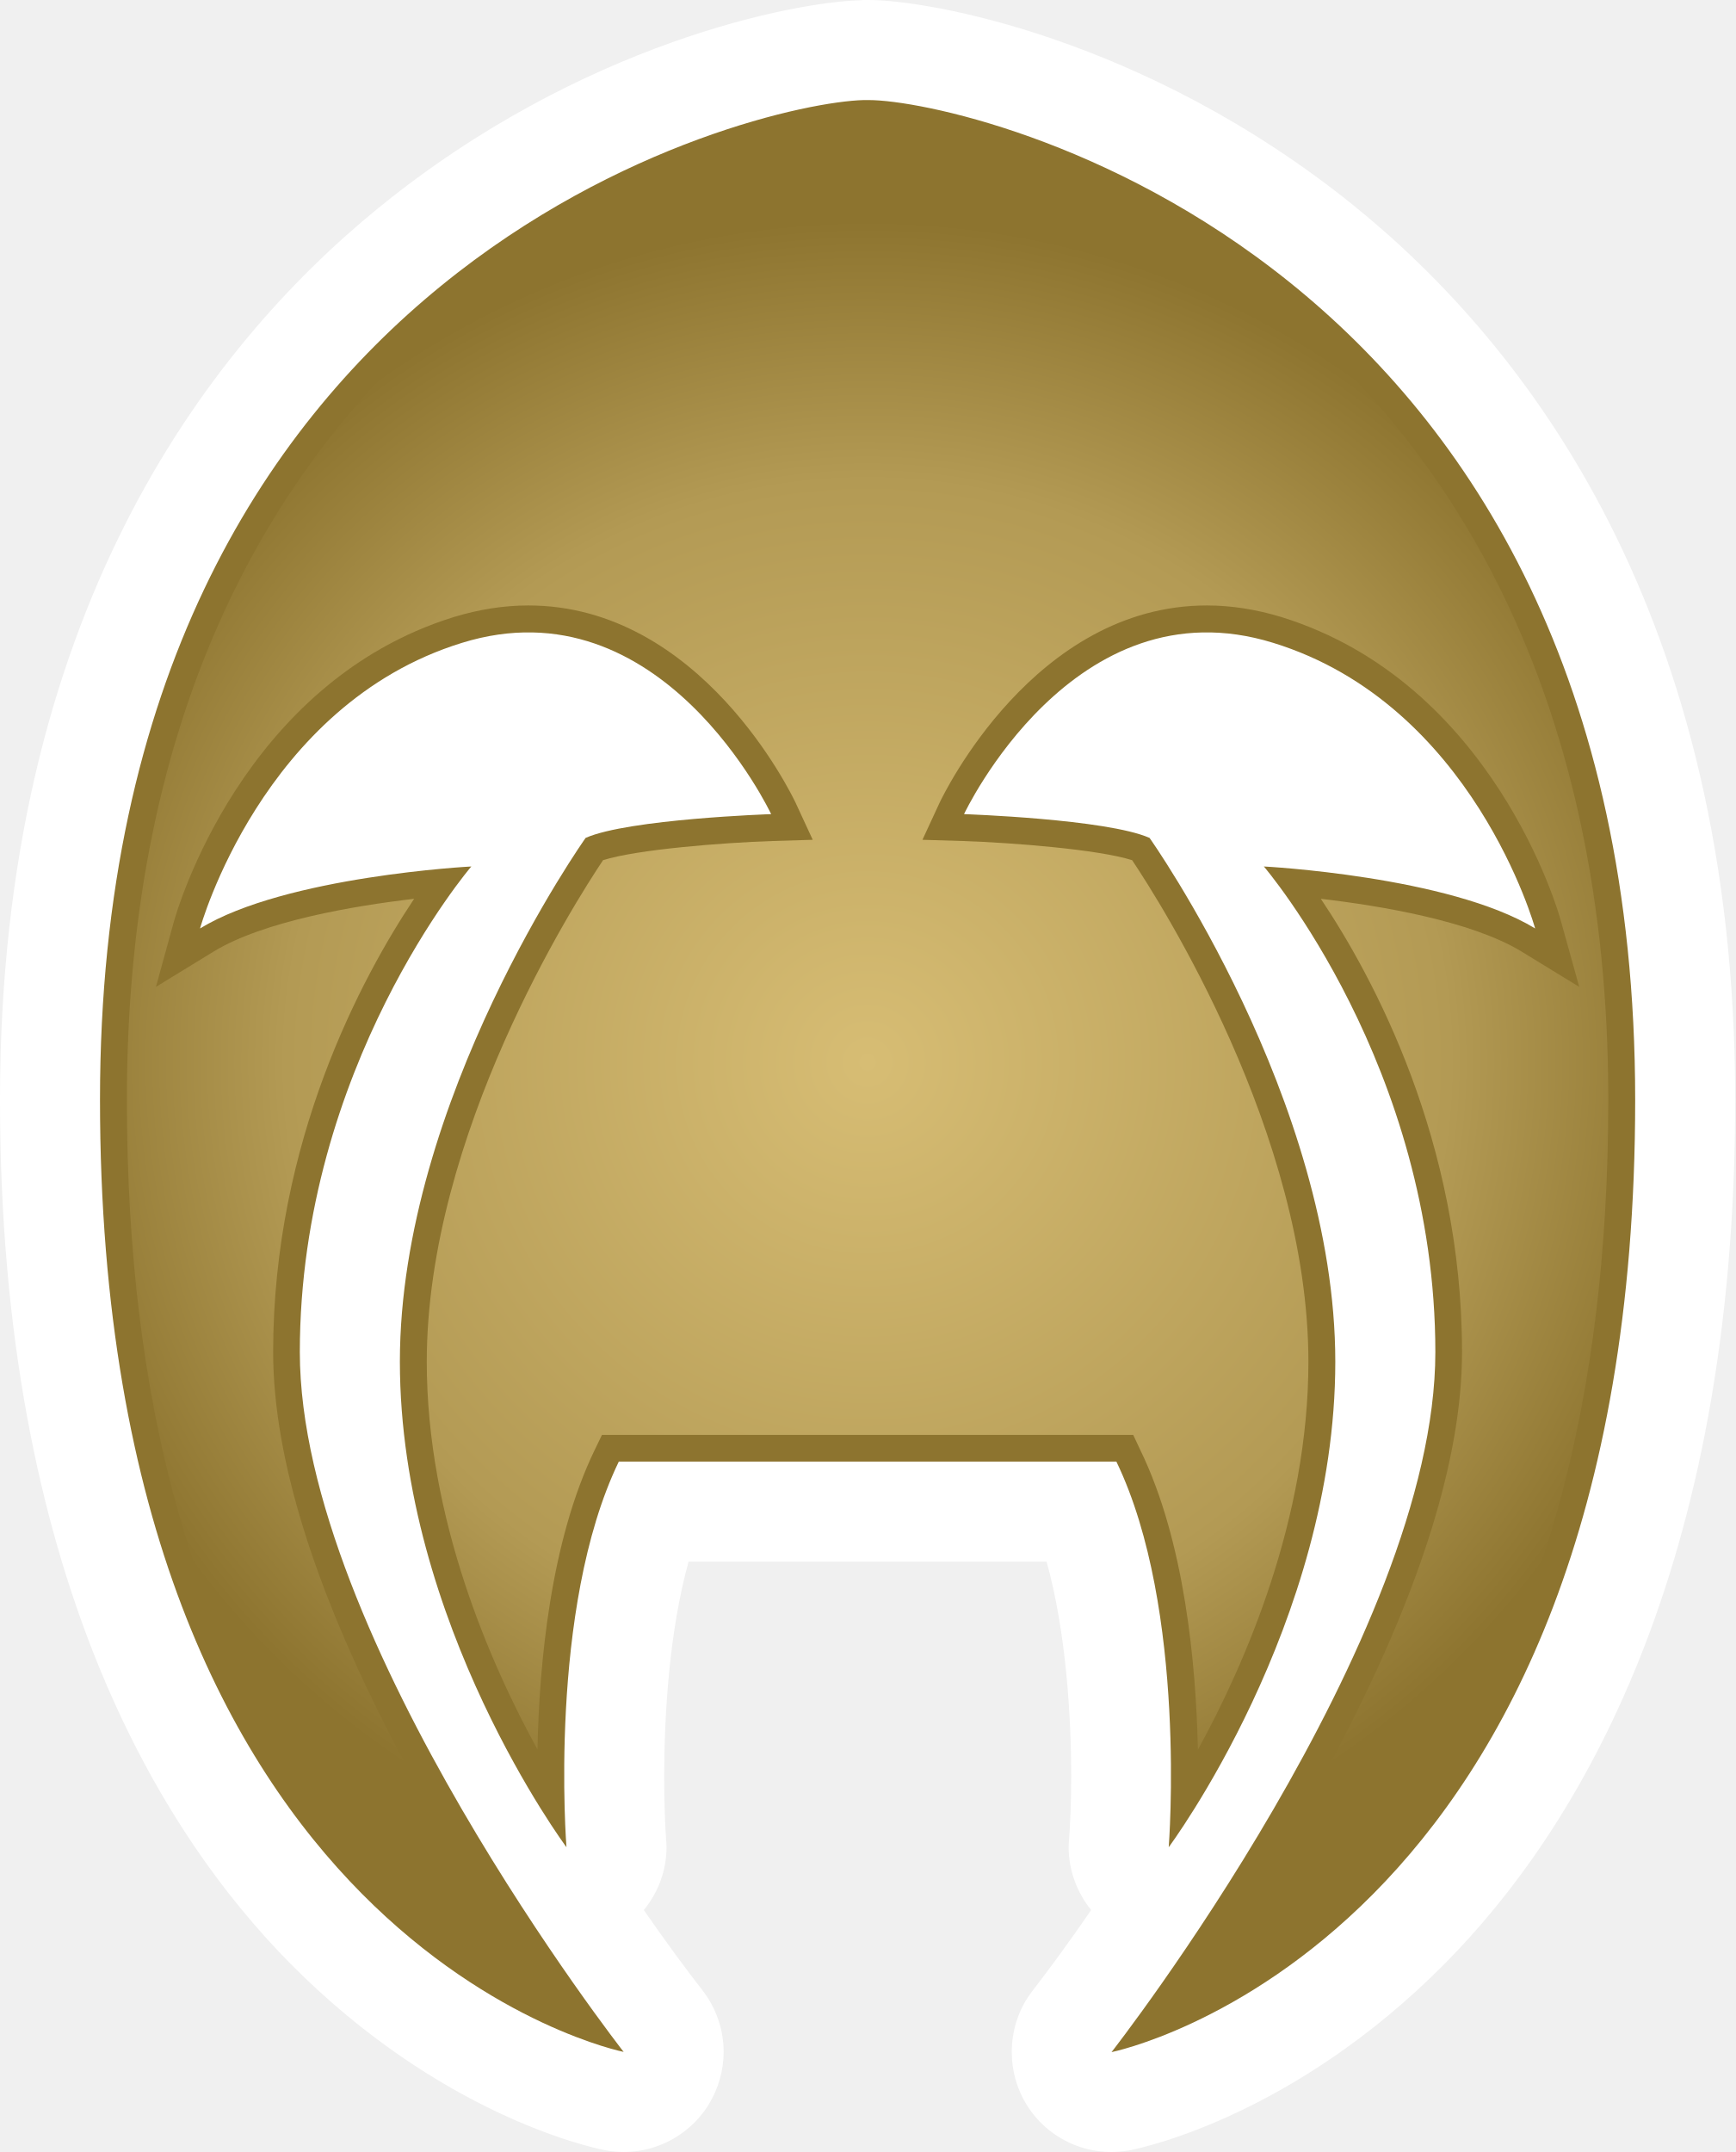
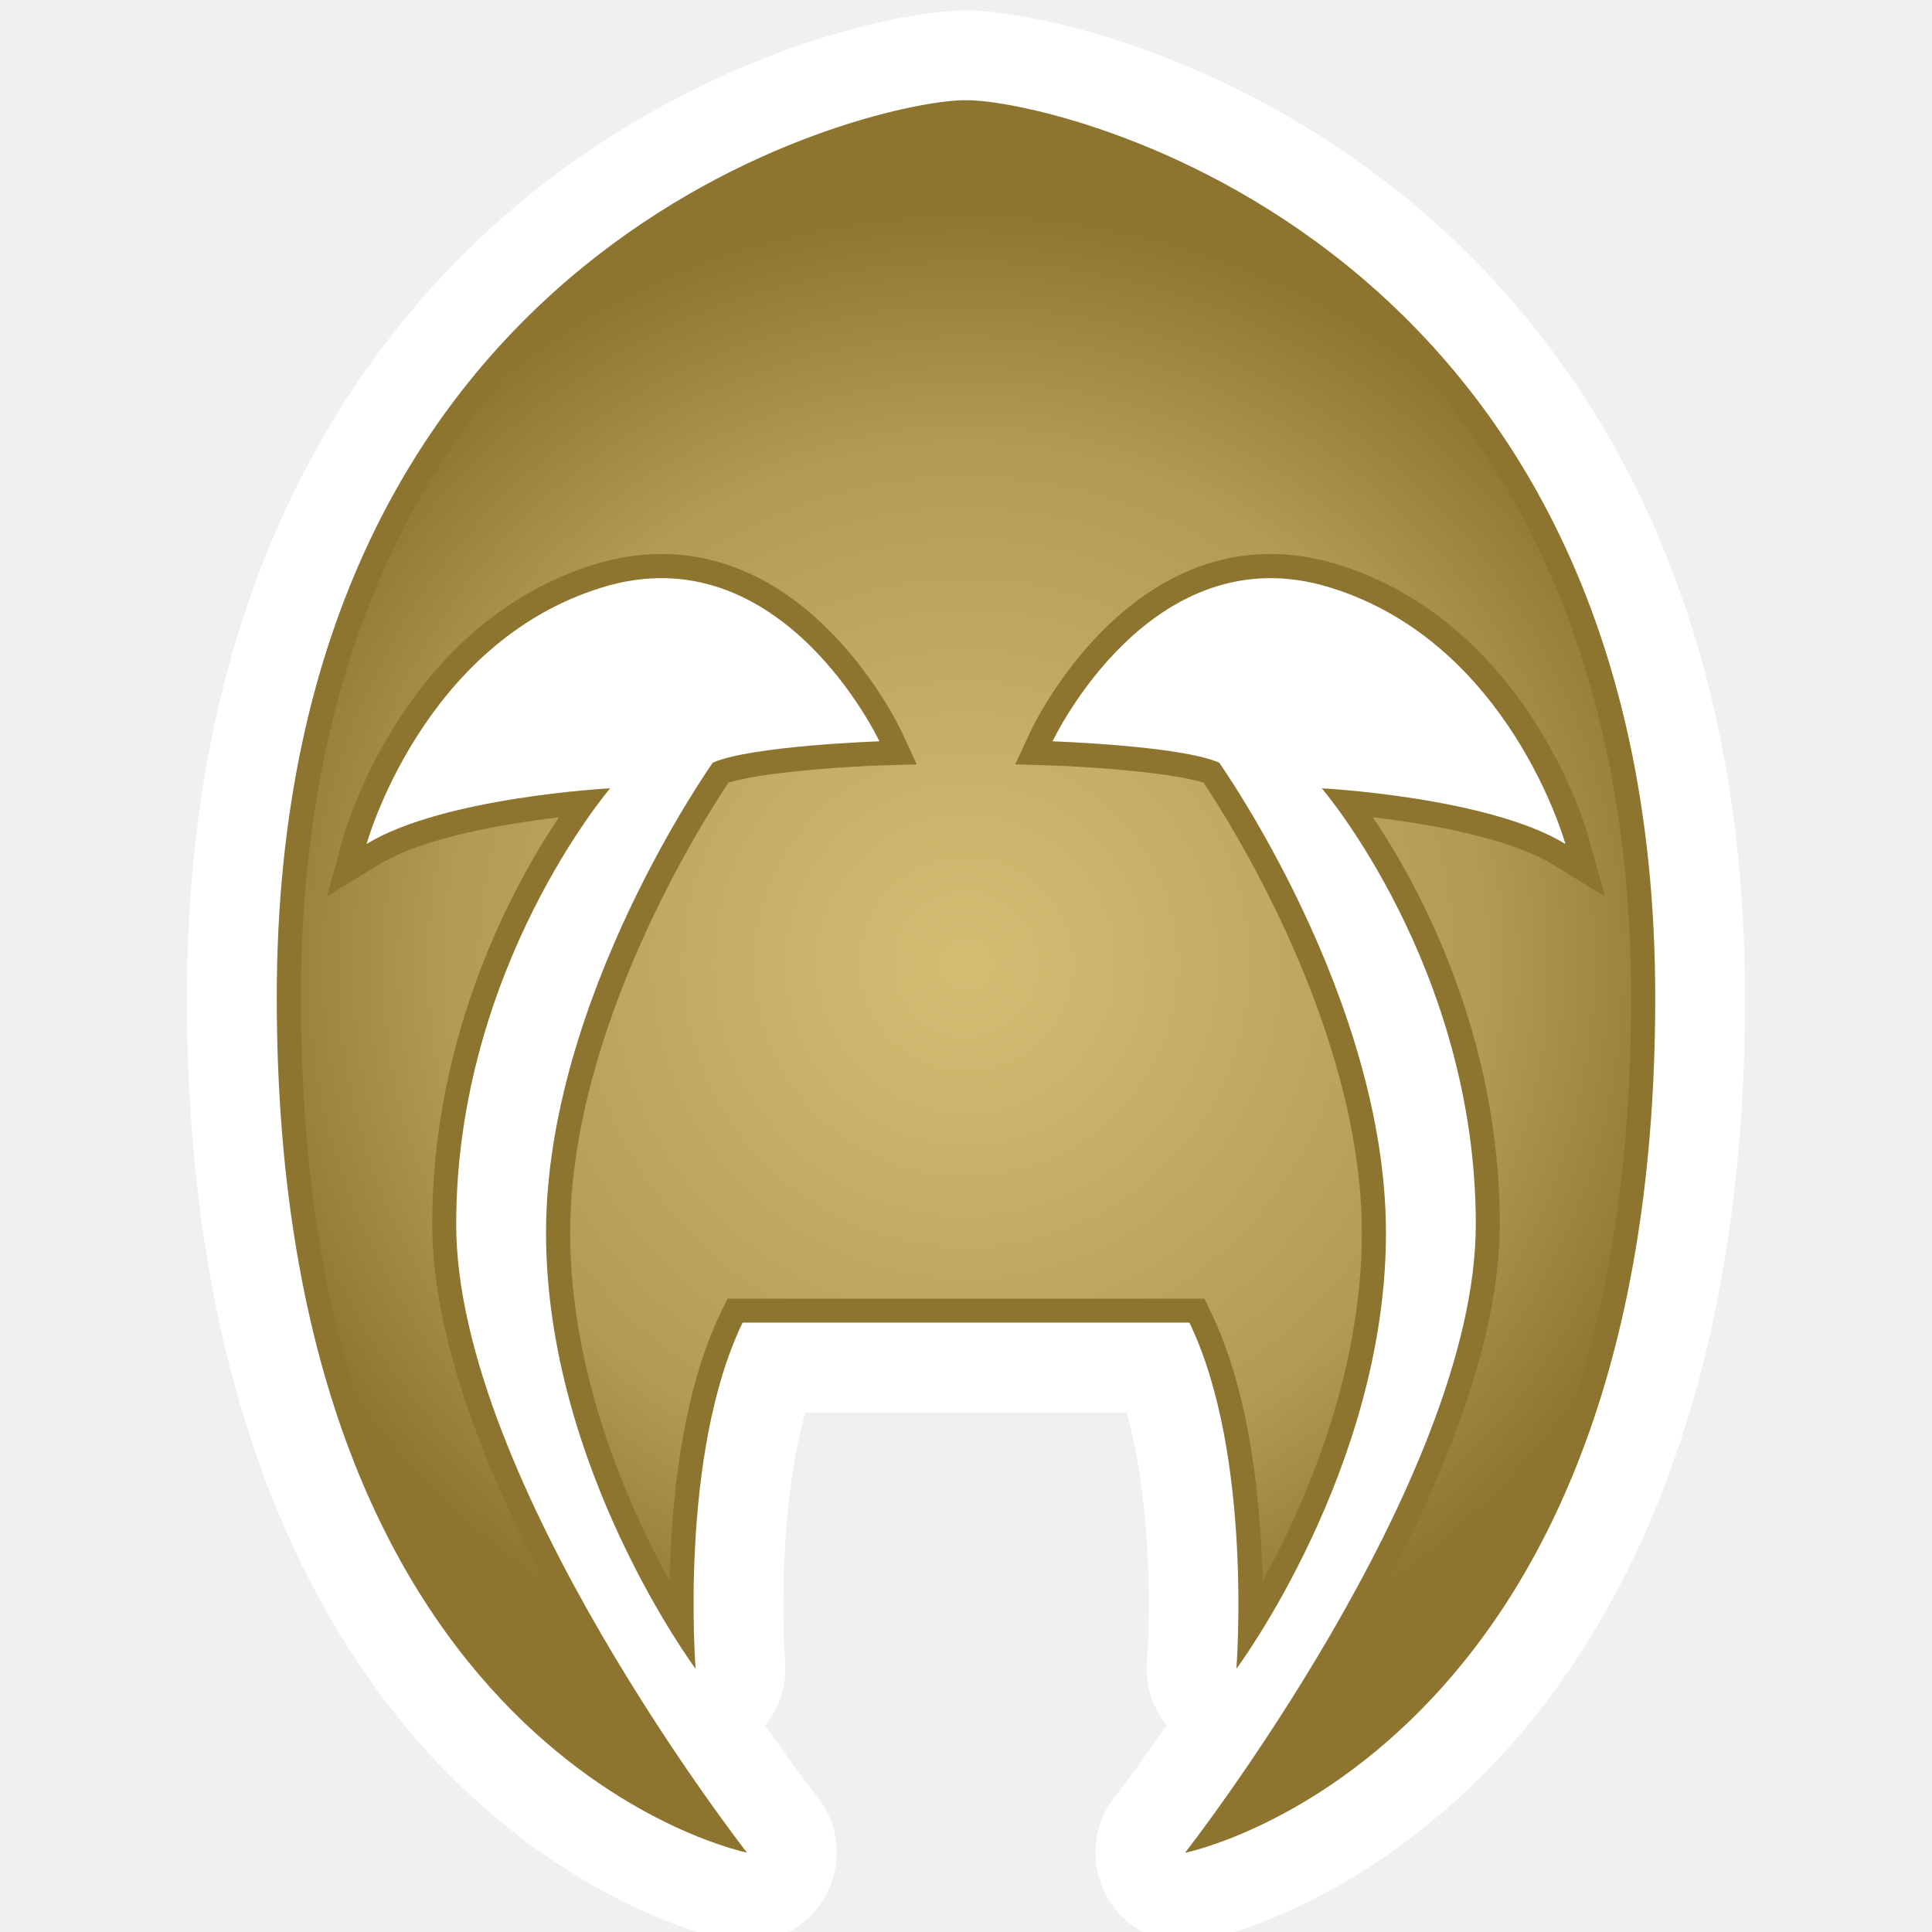
- <svg xmlns="http://www.w3.org/2000/svg" version="1.1" width="600" height="744.028" id="svg4231">
+ <svg xmlns="http://www.w3.org/2000/svg" version="1.1" width="744" height="744" id="svg4231">
  <defs id="defs4233">
    <radialGradient cx="0" cy="0" r="1" fx="0" fy="0" id="radialGradient294" gradientUnits="userSpaceOnUse" gradientTransform="matrix(15.68401,0,0,-15.68401,748,483.9766)" spreadMethod="pad">
      <stop id="stop296" style="stop-color:#d7bd74;stop-opacity:1" offset="0" />
      <stop id="stop298" style="stop-color:#b39a54;stop-opacity:1" offset="0.691" />
      <stop id="stop300" style="stop-color:#8d742f;stop-opacity:1" offset="1" />
    </radialGradient>
  </defs>
-   <path d="M 297.823,0.074 C 275.15,0.595 201.122,14.601 130.646,72.075 71.052,120.695 0,213.547 0,380.221 0,543.324 54.703,632.772 100.552,679.048 c 51.224,51.652 102.598,63.147 108.345,64.3 14.155,2.846 28.551,-3.478 36.177,-15.754 3.404,-5.599 5.152,-11.923 5.152,-18.172 0,-7.477 -2.474,-15.047 -7.328,-21.297 -5.375,-6.901 -12.425,-16.405 -20.274,-27.751 4.929,-6.026 7.849,-13.652 7.849,-21.725 0,-0.873 -0.074,-1.804 -0.149,-2.678 -0.372,-5.171 -0.65,-12.797 -0.65,-21.874 0,-21.074 1.73,-50.053 8.426,-74.177 l 56.525,0 10.676,0 56.6,0 c 6.696,24.124 8.5,53.103 8.5,74.177 0,9.077 -0.354,16.777 -0.725,21.874 -0.074,0.875 -0.149,1.804 -0.149,2.678 0,8.072 2.92,15.698 7.775,21.725 -7.775,11.346 -14.824,20.851 -20.2,27.826 -4.855,6.175 -7.254,13.745 -7.254,21.297 0,6.25 1.674,12.499 5.078,18.098 7.626,12.35 22.022,18.6 36.177,15.754 5.673,-1.153 57.121,-12.648 108.345,-64.3 C 545.353,632.772 600,543.324 600,380.295 600,212.3 527.925,119.245 467.549,70.624 395.828,13.02 321,0 300.429,0 l -1.73,0 c -0.298,0 -0.595,0 -0.875,0.074" id="path288" style="fill:#ffffff;fill-opacity:1;fill-rule:nonzero;stroke:none" />
-   <path d="m 294.624,505.325 -80.65,0 c -24.626,51.02 -18.098,133.325 -18.098,133.325 0,0 -57.604,-77.376 -57.604,-167.902 0,-90.526 64.226,-181.052 64.226,-181.052 14.824,-6.547 64.151,-8.221 64.151,-8.221 0,0 -37.851,-80.65 -106.95,-59.204 -69.173,21.353 -90.526,98.729 -90.526,98.729 29.648,-18.098 93.8,-21.427 93.8,-21.427 0,0 -59.297,69.173 -59.297,167.902 0,98.747 111.972,241.949 111.972,241.949 0,0 -181.071,-36.177 -181.071,-329.201 0,-290.42 226.399,-344.676 264.045,-345.625 l 1.804,0 c 34.596,0 264.994,52.675 264.994,345.699 0,292.95 -181.071,329.201 -181.071,329.201 0,0 111.972,-143.201 111.972,-242.023 0,-98.729 -59.297,-167.902 -59.297,-167.902 0,0 64.151,3.329 93.8,21.427 0,0 -21.353,-77.376 -90.526,-98.729 -69.099,-21.446 -106.95,59.204 -106.95,59.204 0,0 49.327,1.674 64.151,8.221 0,0 64.226,90.601 64.226,181.127 0,90.526 -57.604,167.828 -57.604,167.828 0,0 6.529,-82.305 -18.098,-133.325 l -80.65,0 -10.751,0 z" id="path290" style="fill:#8d742f;fill-opacity:1;fill-rule:nonzero;stroke:none" />
-   <g transform="matrix(18.59999,0,0,-18.59999,-13612.794,9369.244)" id="g292">
-     <path d="m 734.23,483.277 c 0,-11.566 5.243,-15.461 7.872,-16.687 l 0,0 c -1.727,2.461 -5.153,7.859 -5.153,12 l 0,0 c 0,3.922 1.653,6.976 2.621,8.426 l 0,0 c -1.105,-0.129 -2.789,-0.411 -3.722,-0.977 l 0,0 -1.078,-0.66 0.335,1.219 c 0.051,0.179 1.27,4.437 5.204,5.656 l 0,0 c 0.464,0.141 0.929,0.215 1.382,0.215 l 0,0 c 3.211,0 4.899,-3.52 4.969,-3.664 l 0,0 0.32,-0.692 -0.757,-0.023 c -0.922,-0.031 -2.512,-0.156 -3.141,-0.356 l 0,0 c -0.52,-0.777 -3.277,-5.093 -3.277,-9.324 l 0,0 c 0,-2.918 1.179,-5.605 2.058,-7.207 l 0,0 c 0.032,1.582 0.239,3.863 1.063,5.567 l 0,0 0.136,0.281 0.317,0 4.336,0 0.57,0 4.336,0 0.317,0 0.132,-0.281 c 0.828,-1.704 1.035,-3.985 1.071,-5.571 l 0,0 c 0.879,1.602 2.054,4.293 2.054,7.211 l 0,0 c 0,4.231 -2.757,8.547 -3.277,9.324 l 0,0 c -0.629,0.2 -2.219,0.325 -3.141,0.356 l 0,0 -0.757,0.023 0.32,0.692 c 0.07,0.144 1.758,3.664 4.969,3.664 l 0,0 c 0.453,0 0.918,-0.074 1.382,-0.215 l 0,0 c 3.934,-1.219 5.153,-5.477 5.2,-5.656 l 0,0 0.339,-1.219 -1.078,0.66 c -0.933,0.566 -2.617,0.848 -3.726,0.977 l 0,0 c 0.972,-1.45 2.625,-4.504 2.625,-8.426 l 0,0 c 0,-4.141 -3.426,-9.539 -5.156,-12 l 0,0 c 2.632,1.226 7.875,5.121 7.875,16.687 l 0,0 c 0,14.942 -11.489,18.086 -13.832,18.086 l 0,0 c -2.719,-0.066 -13.708,-3.504 -13.708,-18.086" id="path302" style="fill:url(#radialGradient294);fill-opacity:1;fill-rule:nonzero;stroke:none" />
+   <path d="M 369.823,4.074 C 347.15,4.595 273.122,18.601 202.646,76.075 143.052,124.695 72,217.547 72,384.221 c 0,163.103 54.703,252.551 100.552,298.827 51.224,51.652 102.598,63.147 108.345,64.3 14.155,2.846 28.551,-3.478 36.177,-15.754 3.404,-5.599 5.152,-11.923 5.152,-18.172 0,-7.477 -2.474,-15.047 -7.328,-21.297 -5.375,-6.901 -12.425,-16.405 -20.274,-27.751 4.929,-6.026 7.849,-13.652 7.849,-21.725 0,-0.873 -0.074,-1.804 -0.149,-2.678 -0.372,-5.171 -0.65,-12.797 -0.65,-21.874 0,-21.074 1.73,-50.053 8.426,-74.177 h 56.525 10.676 56.6 c 6.696,24.124 8.5,53.103 8.5,74.177 0,9.077 -0.354,16.777 -0.725,21.874 -0.074,0.875 -0.149,1.804 -0.149,2.678 0,8.072 2.92,15.698 7.775,21.725 -7.775,11.346 -14.824,20.851 -20.2,27.826 -4.855,6.175 -7.254,13.745 -7.254,21.297 0,6.25 1.674,12.499 5.078,18.098 7.626,12.35 22.022,18.6 36.177,15.754 5.673,-1.153 57.121,-12.648 108.345,-64.3 C 617.353,636.772 672,547.324 672,384.295 672,216.3 599.925,123.245 539.549,74.624 467.828,17.02 393,4 372.429,4 h -1.73 c -0.298,0 -0.595,0 -0.875,0.074" id="path288" style="fill:#ffffff;fill-opacity:1;fill-rule:nonzero;stroke:none" />
+   <path d="M 366.624,509.325 H 285.974 c -24.626,51.02 -18.098,133.325 -18.098,133.325 0,0 -57.604,-77.376 -57.604,-167.902 0,-90.526 64.226,-181.052 64.226,-181.052 14.824,-6.547 64.151,-8.221 64.151,-8.221 0,0 -37.851,-80.65 -106.95,-59.204 -69.173,21.353 -90.526,98.729 -90.526,98.729 29.648,-18.098 93.8,-21.427 93.8,-21.427 0,0 -59.297,69.173 -59.297,167.902 0,98.747 111.972,241.949 111.972,241.949 0,0 -181.071,-36.177 -181.071,-329.201 0,-290.42 226.399,-344.676 264.045,-345.625 h 1.804 c 34.596,0 264.994,52.675 264.994,345.699 0,292.95 -181.071,329.201 -181.071,329.201 0,0 111.972,-143.201 111.972,-242.023 0,-98.729 -59.297,-167.902 -59.297,-167.902 0,0 64.151,3.329 93.8,21.427 0,0 -21.353,-77.376 -90.526,-98.729 -69.099,-21.446 -106.95,59.204 -106.95,59.204 0,0 49.327,1.674 64.151,8.221 0,0 64.226,90.601 64.226,181.127 0,90.526 -57.604,167.828 -57.604,167.828 0,0 6.529,-82.305 -18.098,-133.325 h -80.65 z" id="path290" style="fill:#8d742f;fill-opacity:1;fill-rule:nonzero;stroke:none" />
+   <g transform="matrix(18.59999,0,0,-18.59999,-13540.794,9373.244)" id="g292">
+     <path d="m 734.23,483.277 c 0,-11.566 5.243,-15.461 7.872,-16.687 v 0 c -1.727,2.461 -5.153,7.859 -5.153,12 v 0 c 0,3.922 1.653,6.976 2.621,8.426 v 0 c -1.105,-0.129 -2.789,-0.411 -3.722,-0.977 v 0 l -1.078,-0.66 0.335,1.219 c 0.051,0.179 1.27,4.437 5.204,5.656 v 0 c 0.464,0.141 0.929,0.215 1.382,0.215 v 0 c 3.211,0 4.899,-3.52 4.969,-3.664 v 0 l 0.32,-0.692 -0.757,-0.023 c -0.922,-0.031 -2.512,-0.156 -3.141,-0.356 v 0 c -0.52,-0.777 -3.277,-5.093 -3.277,-9.324 v 0 c 0,-2.918 1.179,-5.605 2.058,-7.207 v 0 c 0.032,1.582 0.239,3.863 1.063,5.567 v 0 l 0.136,0.281 h 0.317 4.336 0.57 4.336 0.317 l 0.132,-0.281 c 0.828,-1.704 1.035,-3.985 1.071,-5.571 v 0 c 0.879,1.602 2.054,4.293 2.054,7.211 v 0 c 0,4.231 -2.757,8.547 -3.277,9.324 v 0 c -0.629,0.2 -2.219,0.325 -3.141,0.356 v 0 l -0.757,0.023 0.32,0.692 c 0.07,0.144 1.758,3.664 4.969,3.664 v 0 c 0.453,0 0.918,-0.074 1.382,-0.215 v 0 c 3.934,-1.219 5.153,-5.477 5.2,-5.656 v 0 l 0.339,-1.219 -1.078,0.66 c -0.933,0.566 -2.617,0.848 -3.726,0.977 v 0 c 0.972,-1.45 2.625,-4.504 2.625,-8.426 v 0 c 0,-4.141 -3.426,-9.539 -5.156,-12 v 0 c 2.632,1.226 7.875,5.121 7.875,16.687 v 0 c 0,14.942 -11.489,18.086 -13.832,18.086 v 0 c -2.719,-0.066 -13.708,-3.504 -13.708,-18.086" id="path302" style="fill:url(#radialGradient294);fill-opacity:1;fill-rule:nonzero;stroke:none" />
  </g>
</svg>
